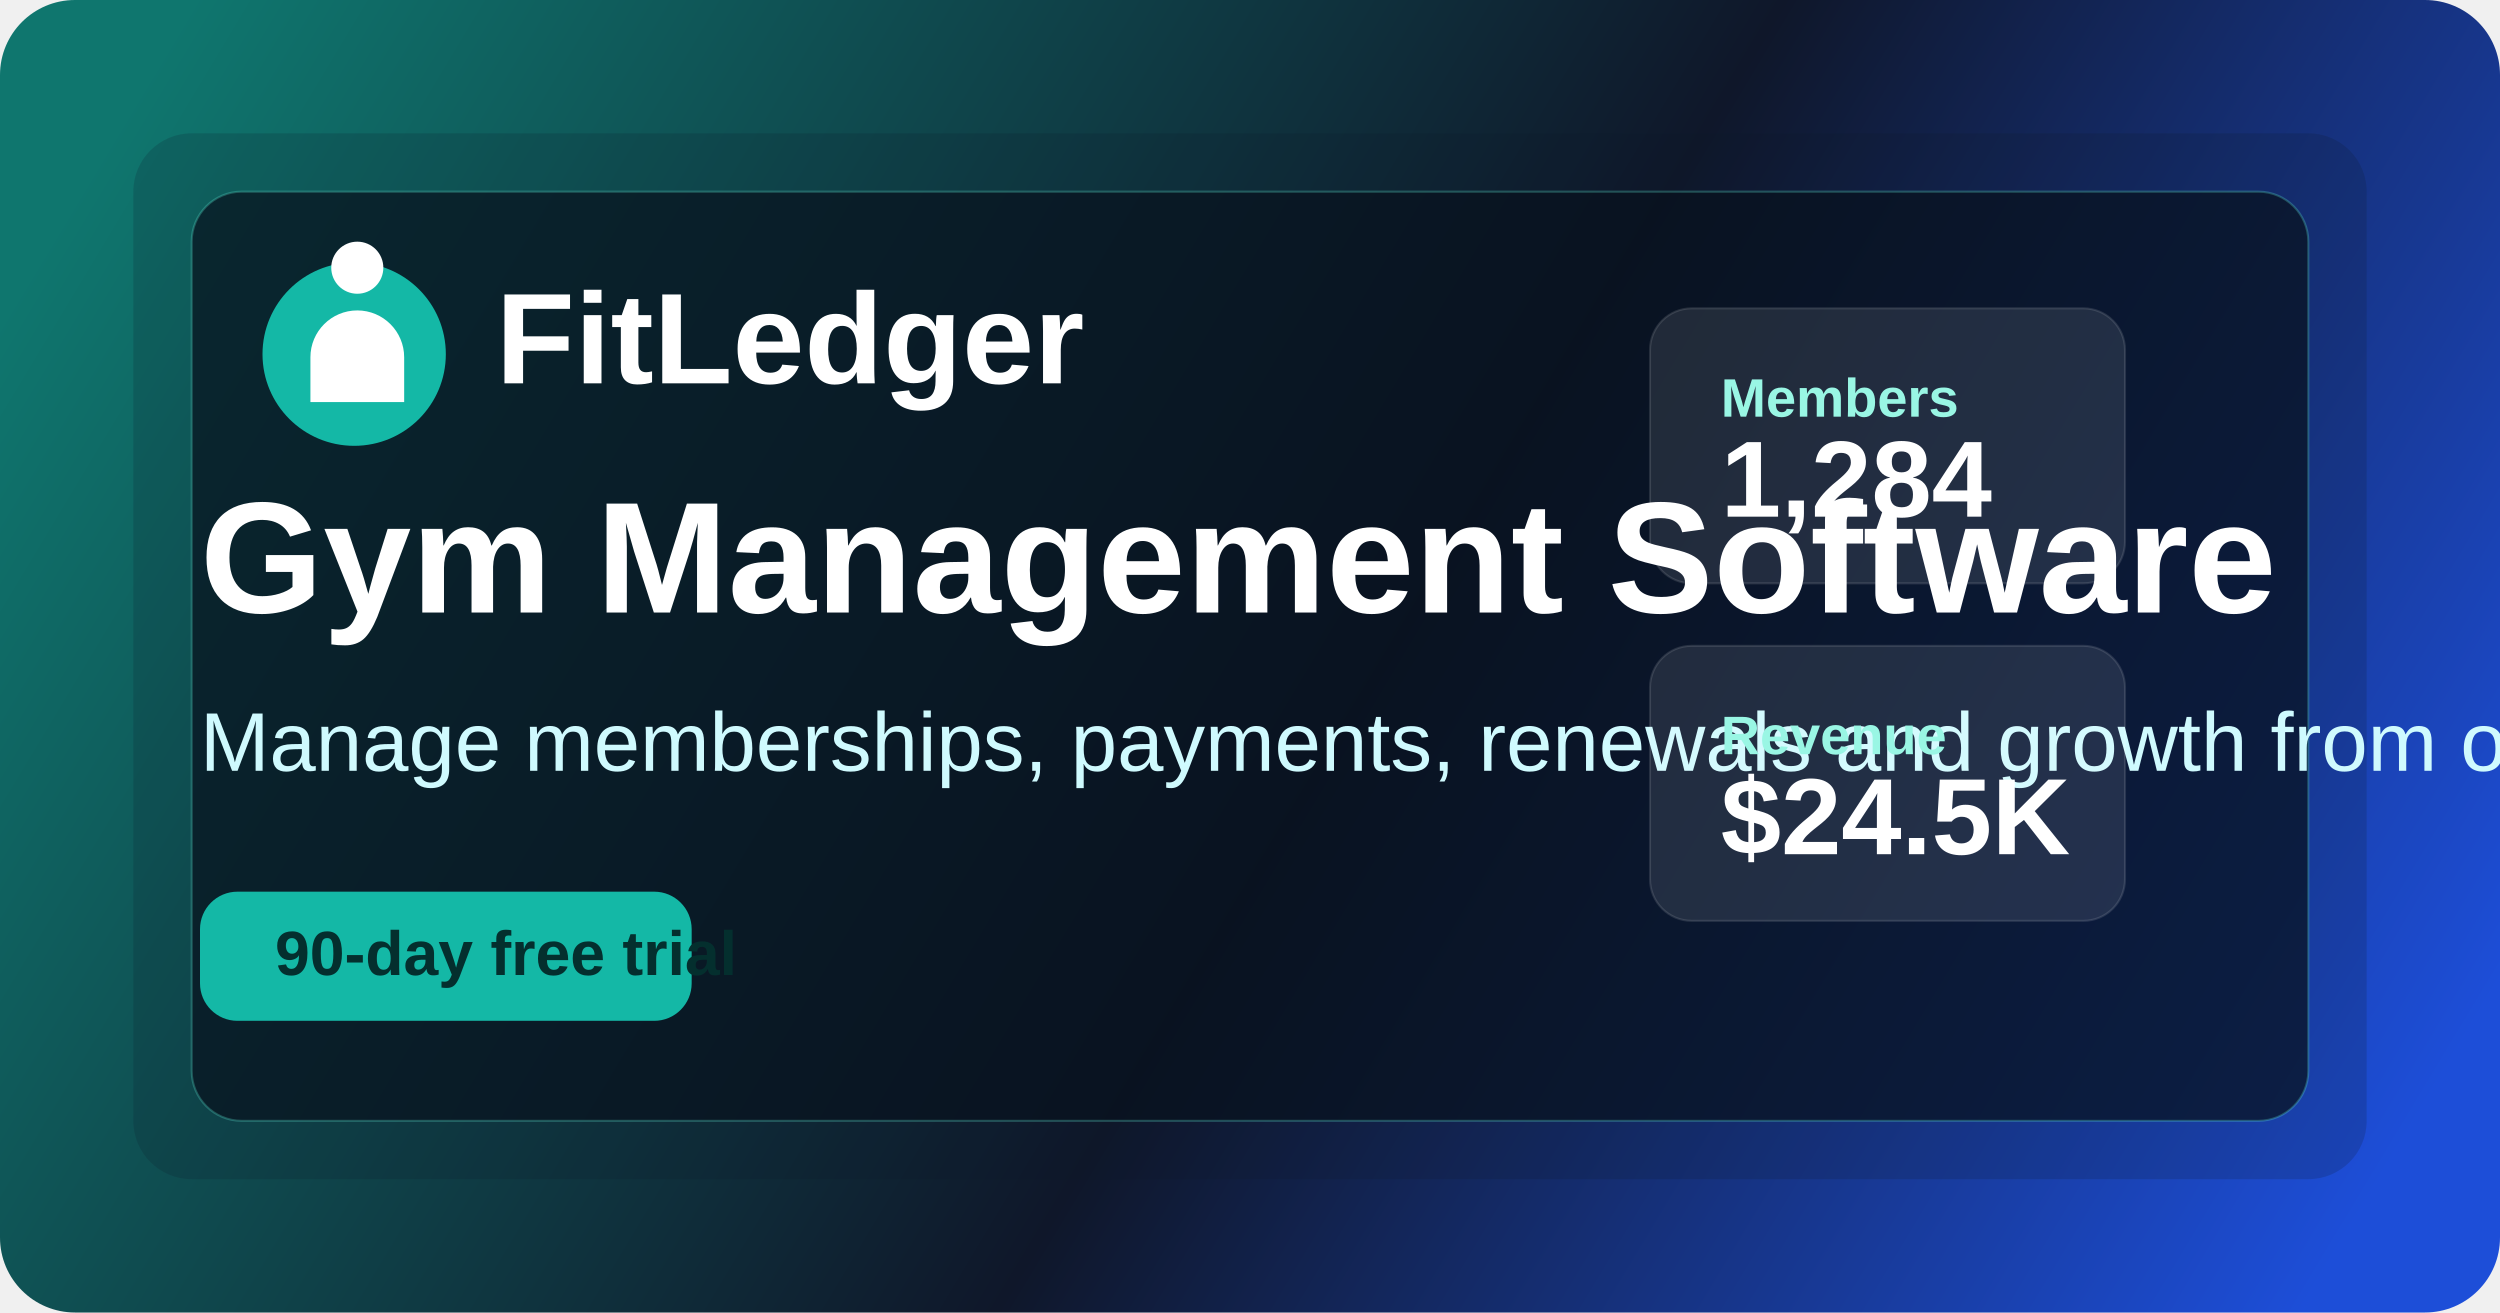
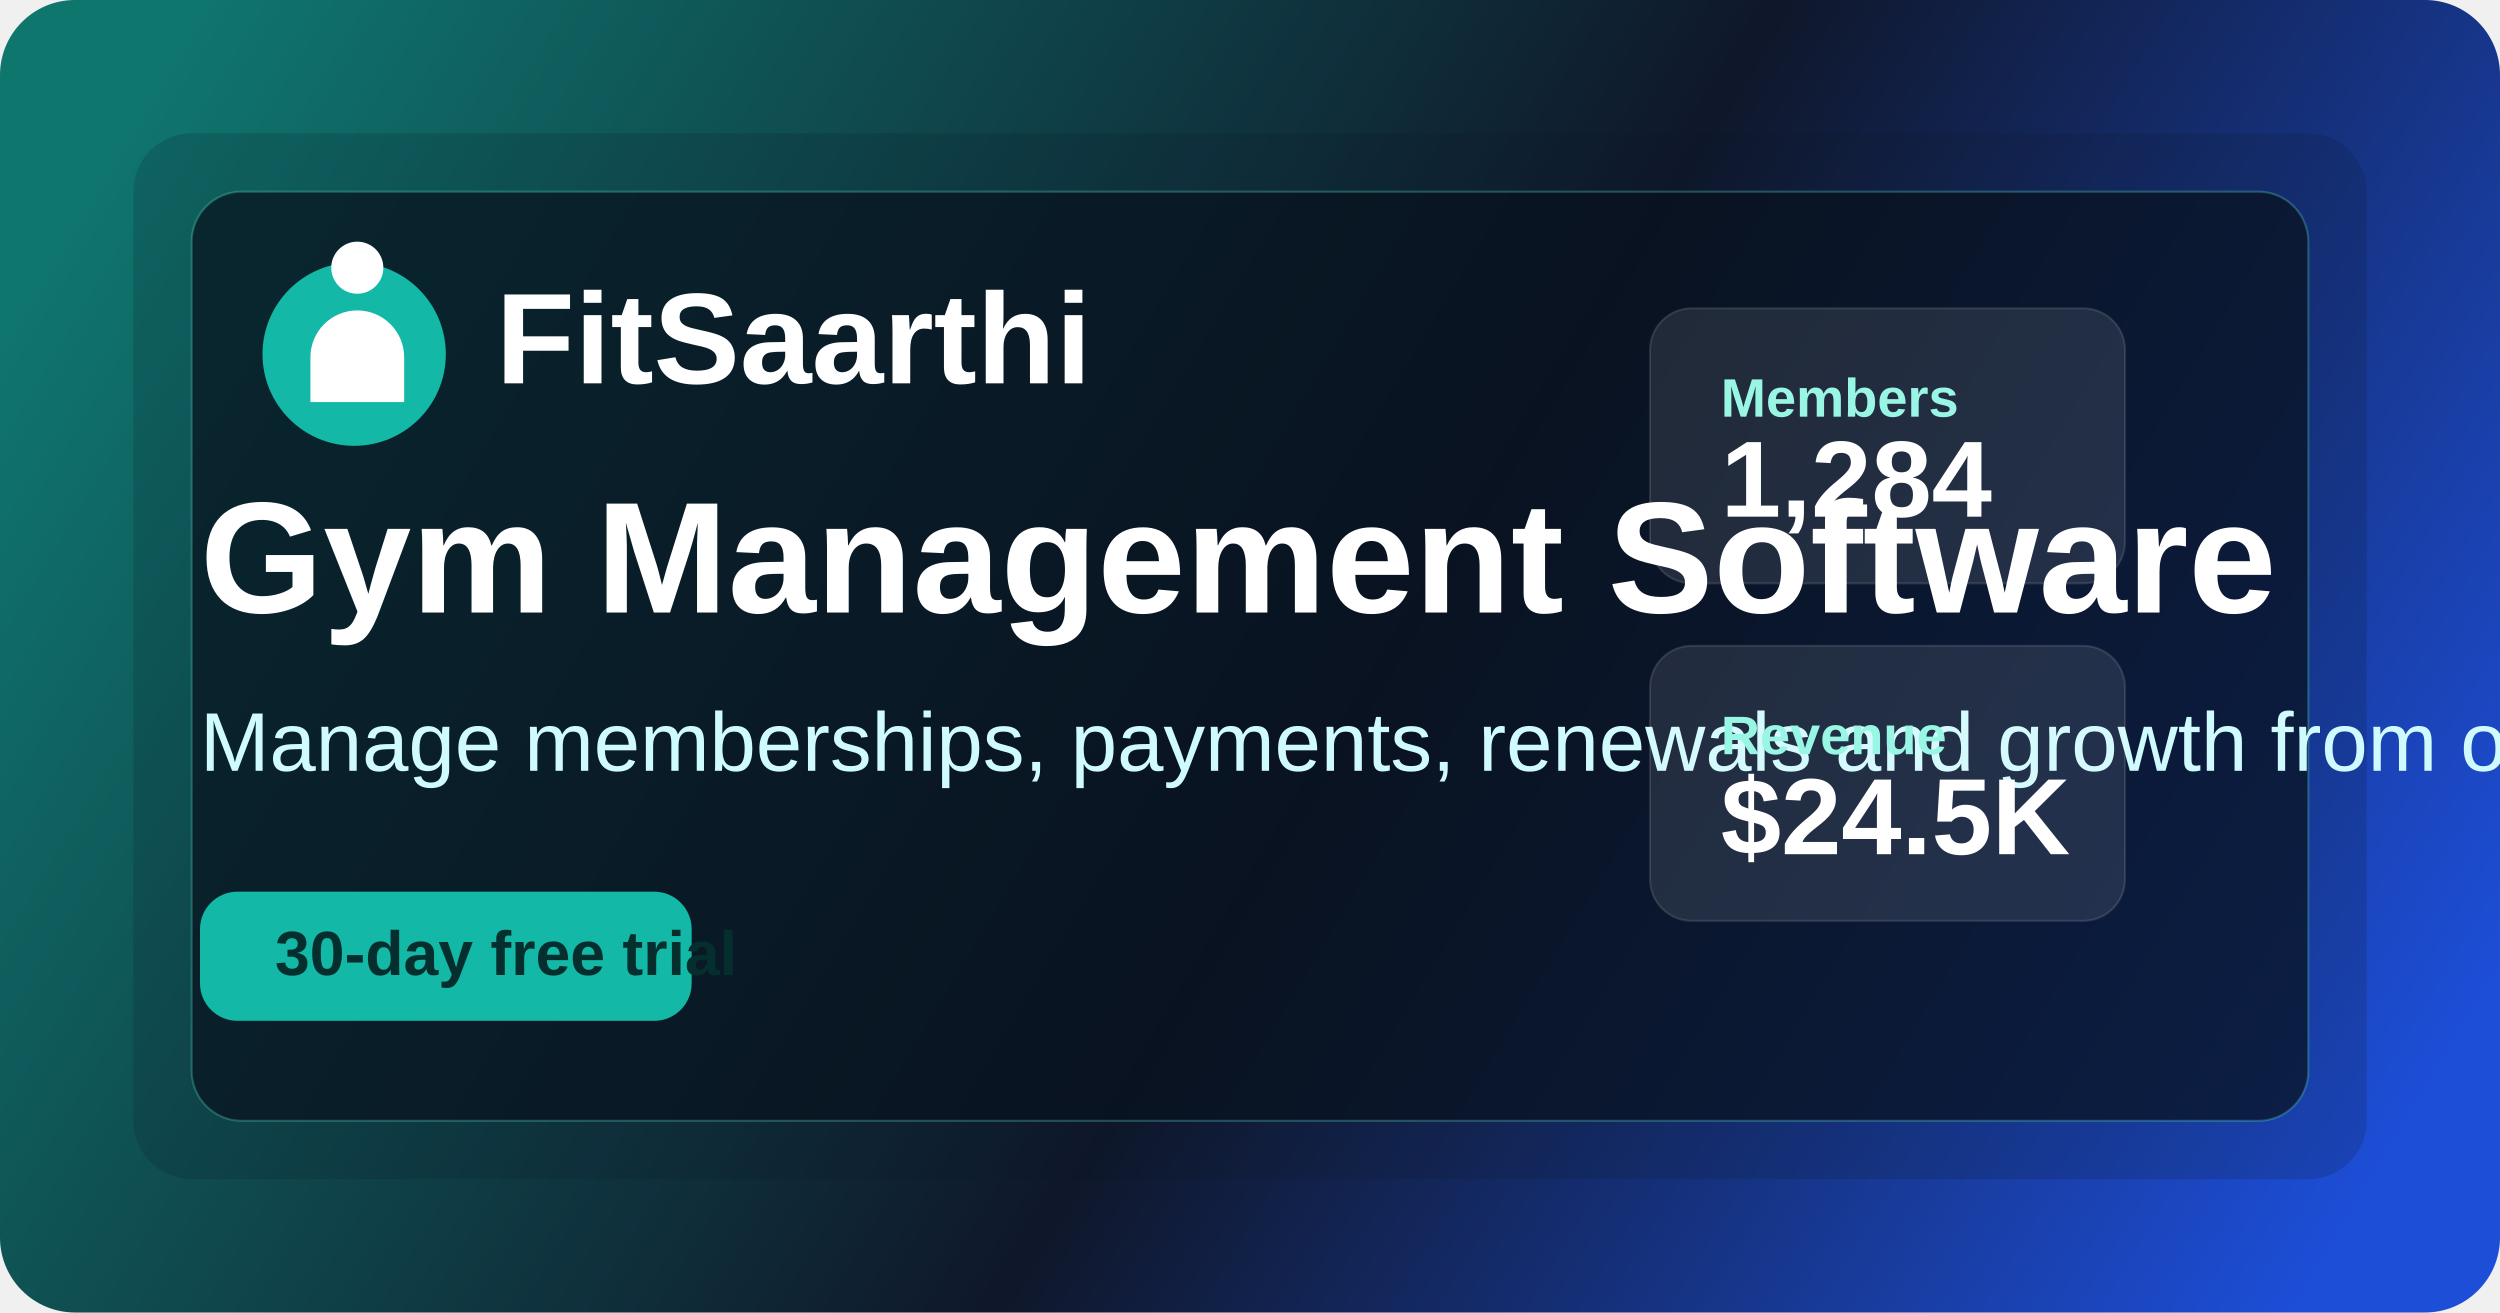
<svg xmlns="http://www.w3.org/2000/svg" width="1200" height="630" viewBox="0 0 1200 630" fill="none">
  <rect width="1200" height="630" rx="36" fill="url(#paint0_linear)" />
  <rect x="64" y="64" width="1072" height="502" rx="28" fill="#0F172A" fill-opacity="0.18" />
  <rect x="92" y="92" width="1016" height="446" rx="24" fill="#08111E" fill-opacity="0.72" stroke="#5EEAD4" stroke-opacity="0.28" />
  <circle cx="170" cy="170" r="44" fill="#14B8A6" />
  <path d="M149 171.5C149 159.074 159.074 149 171.5 149C183.926 149 194 159.074 194 171.5V193H149V171.5Z" fill="white" />
  <path d="M171.5 141C178.404 141 184 135.404 184 128.5C184 121.596 178.404 116 171.5 116C164.596 116 159 121.596 159 128.5C159 135.404 164.596 141 171.5 141Z" fill="white" />
-   <text x="238" y="184" fill="white" font-family="Arial, Helvetica, sans-serif" font-size="62" font-weight="700">FitLedger</text>
+   <text x="238" y="184" fill="white" font-family="Arial, Helvetica, sans-serif" font-size="62" font-weight="700">FitSaarthi</text>
  <text x="96" y="294" fill="white" font-family="Arial, Helvetica, sans-serif" font-size="76" font-weight="700">Gym Management Software</text>
  <text x="96" y="370" fill="#CFFAFE" font-family="Arial, Helvetica, sans-serif" font-size="40" font-weight="500">Manage memberships, payments, renewals and growth from one dashboard.</text>
  <rect x="96" y="428" width="236" height="62" rx="18" fill="#14B8A6" />
-   <text x="132" y="468" fill="#042F2E" font-family="Arial, Helvetica, sans-serif" font-size="30" font-weight="700">90-day free trial</text>
+   <text x="132" y="468" fill="#042F2E" font-family="Arial, Helvetica, sans-serif" font-size="30" font-weight="700">30-day free trial</text>
  <rect x="792" y="148" width="228" height="132" rx="20" fill="white" fill-opacity="0.1" stroke="white" stroke-opacity="0.12" />
  <text x="826" y="200" fill="#99F6E4" font-family="Arial, Helvetica, sans-serif" font-size="26" font-weight="600">Members</text>
  <text x="826" y="248" fill="white" font-family="Arial, Helvetica, sans-serif" font-size="52" font-weight="700">1,284</text>
  <rect x="792" y="310" width="228" height="132" rx="20" fill="white" fill-opacity="0.1" stroke="white" stroke-opacity="0.12" />
  <text x="826" y="362" fill="#99F6E4" font-family="Arial, Helvetica, sans-serif" font-size="26" font-weight="600">Revenue</text>
  <text x="826" y="410" fill="white" font-family="Arial, Helvetica, sans-serif" font-size="52" font-weight="700">$24.5K</text>
  <defs>
    <linearGradient id="paint0_linear" x1="82.5" y1="16" x2="1104" y2="630" gradientUnits="userSpaceOnUse">
      <stop stop-color="#0F766E" />
      <stop offset="0.55" stop-color="#0F172A" />
      <stop offset="1" stop-color="#1D4ED8" />
    </linearGradient>
  </defs>
</svg>
